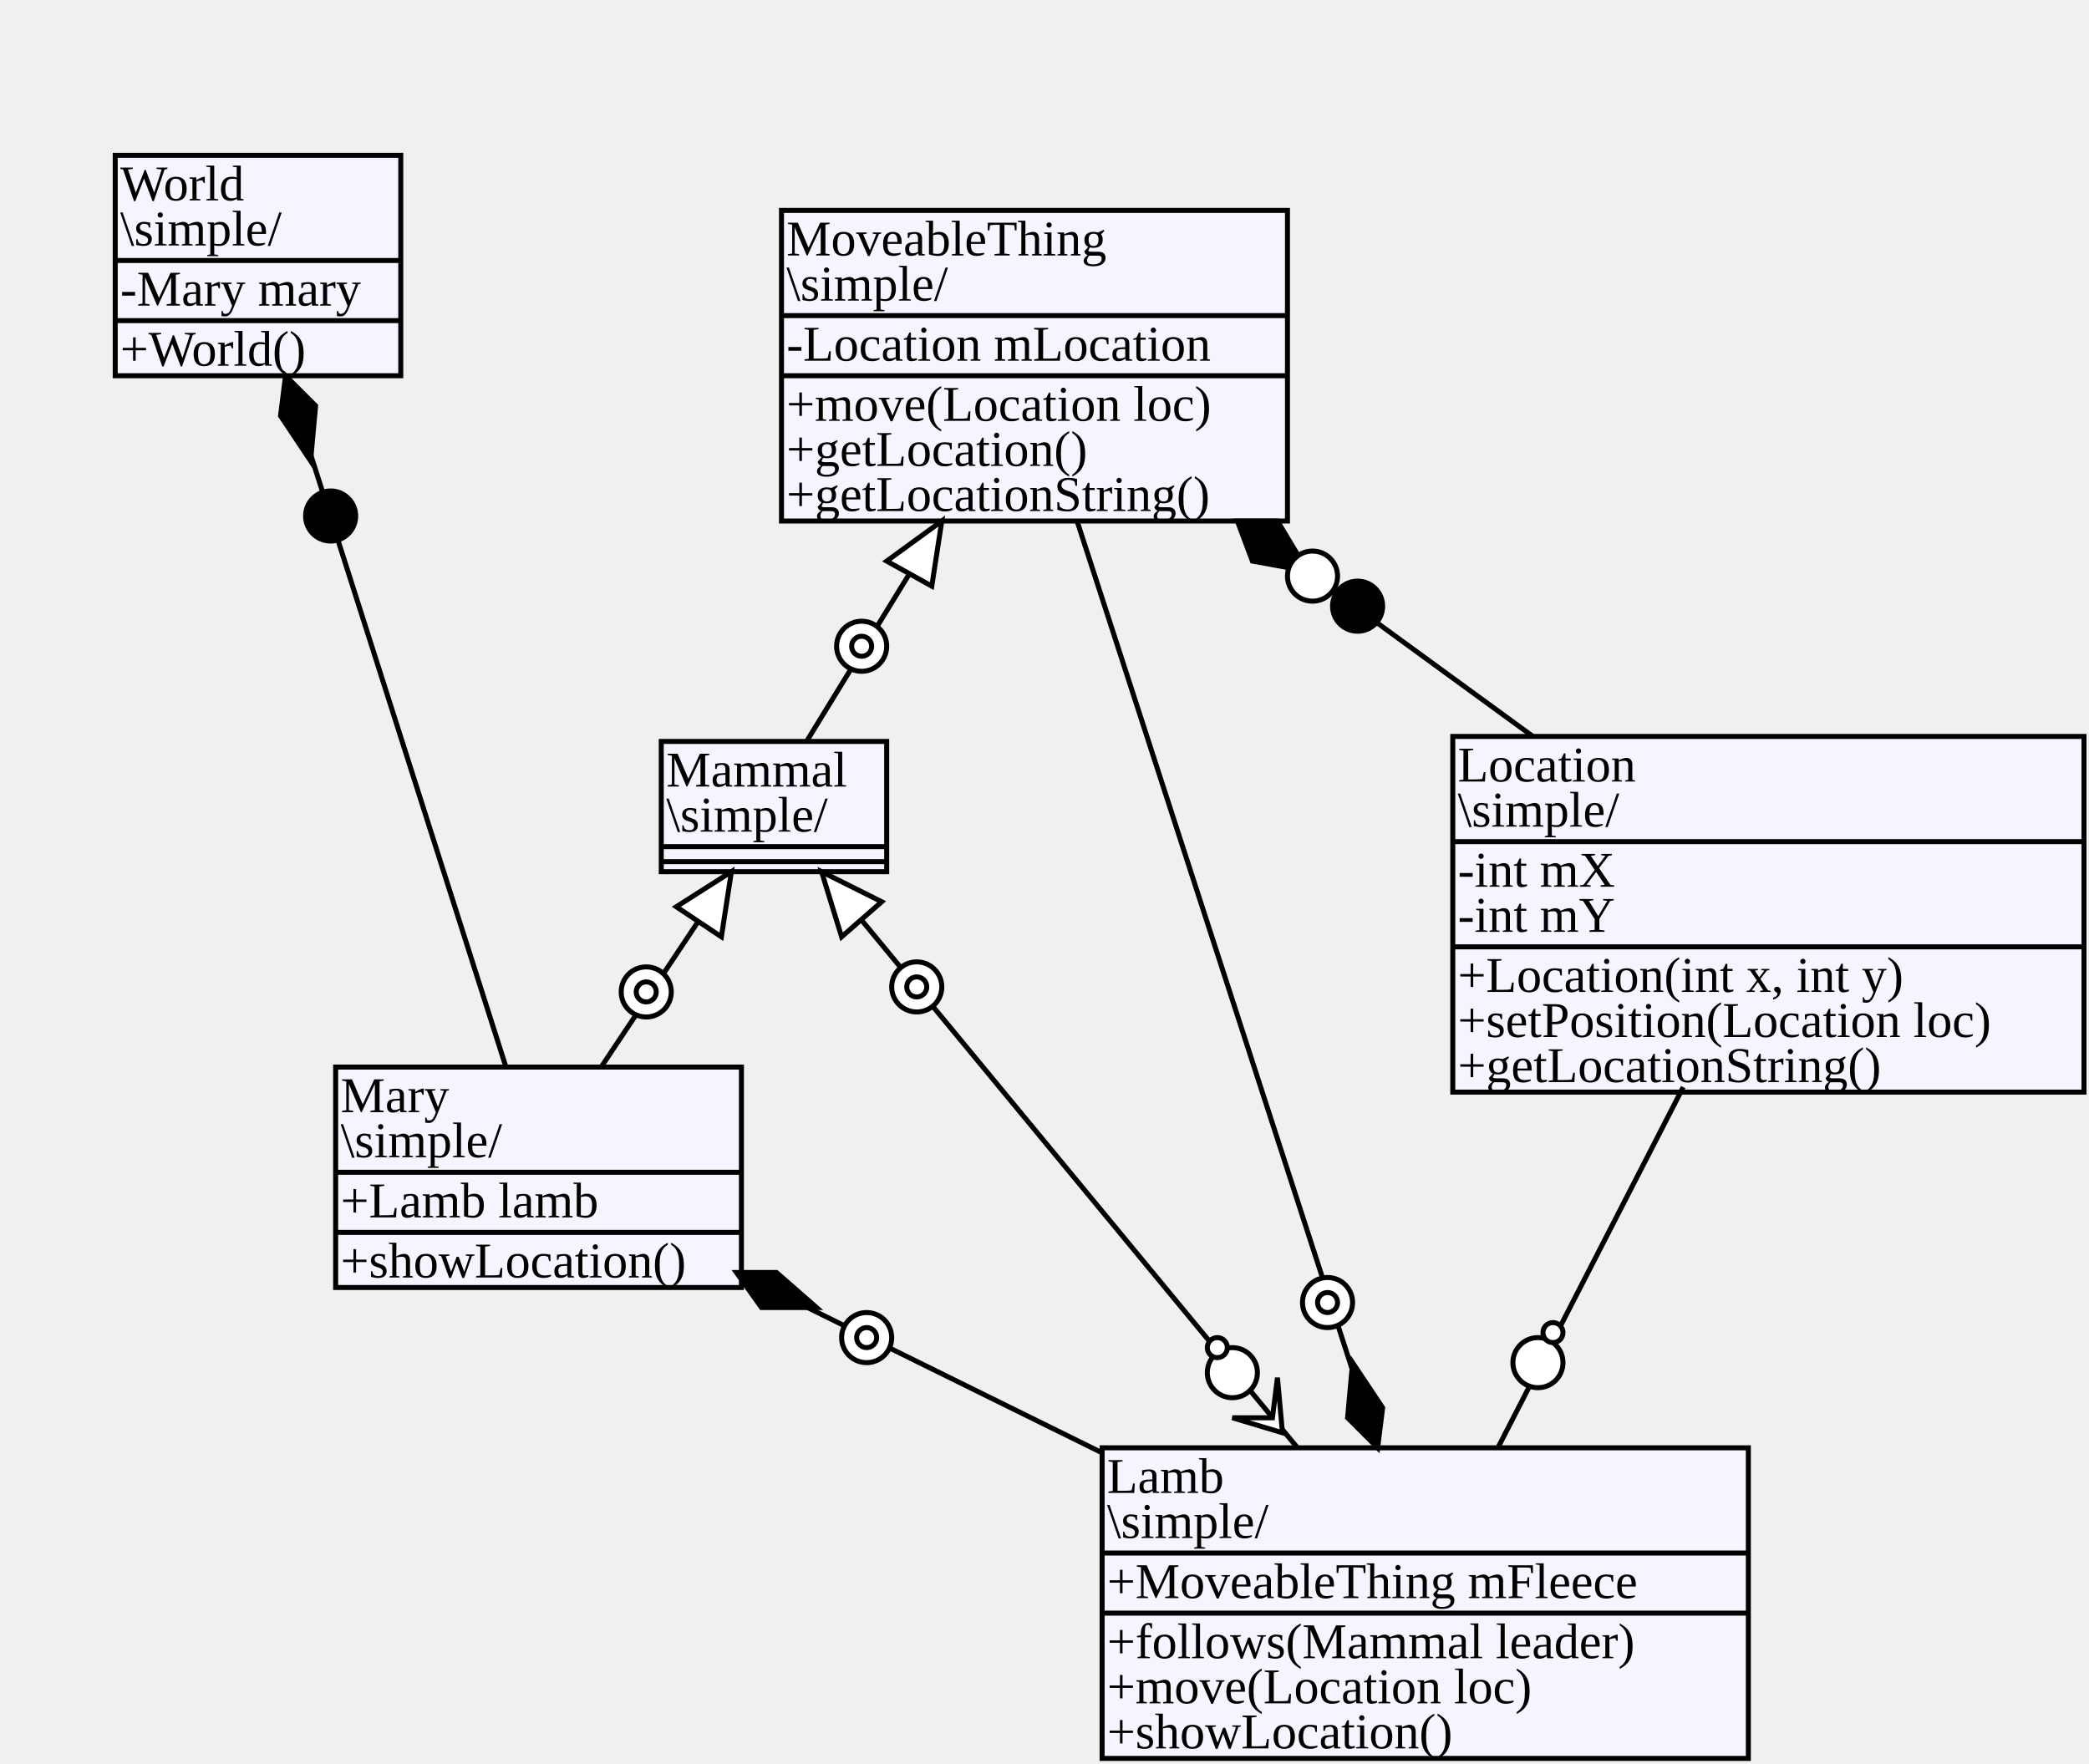
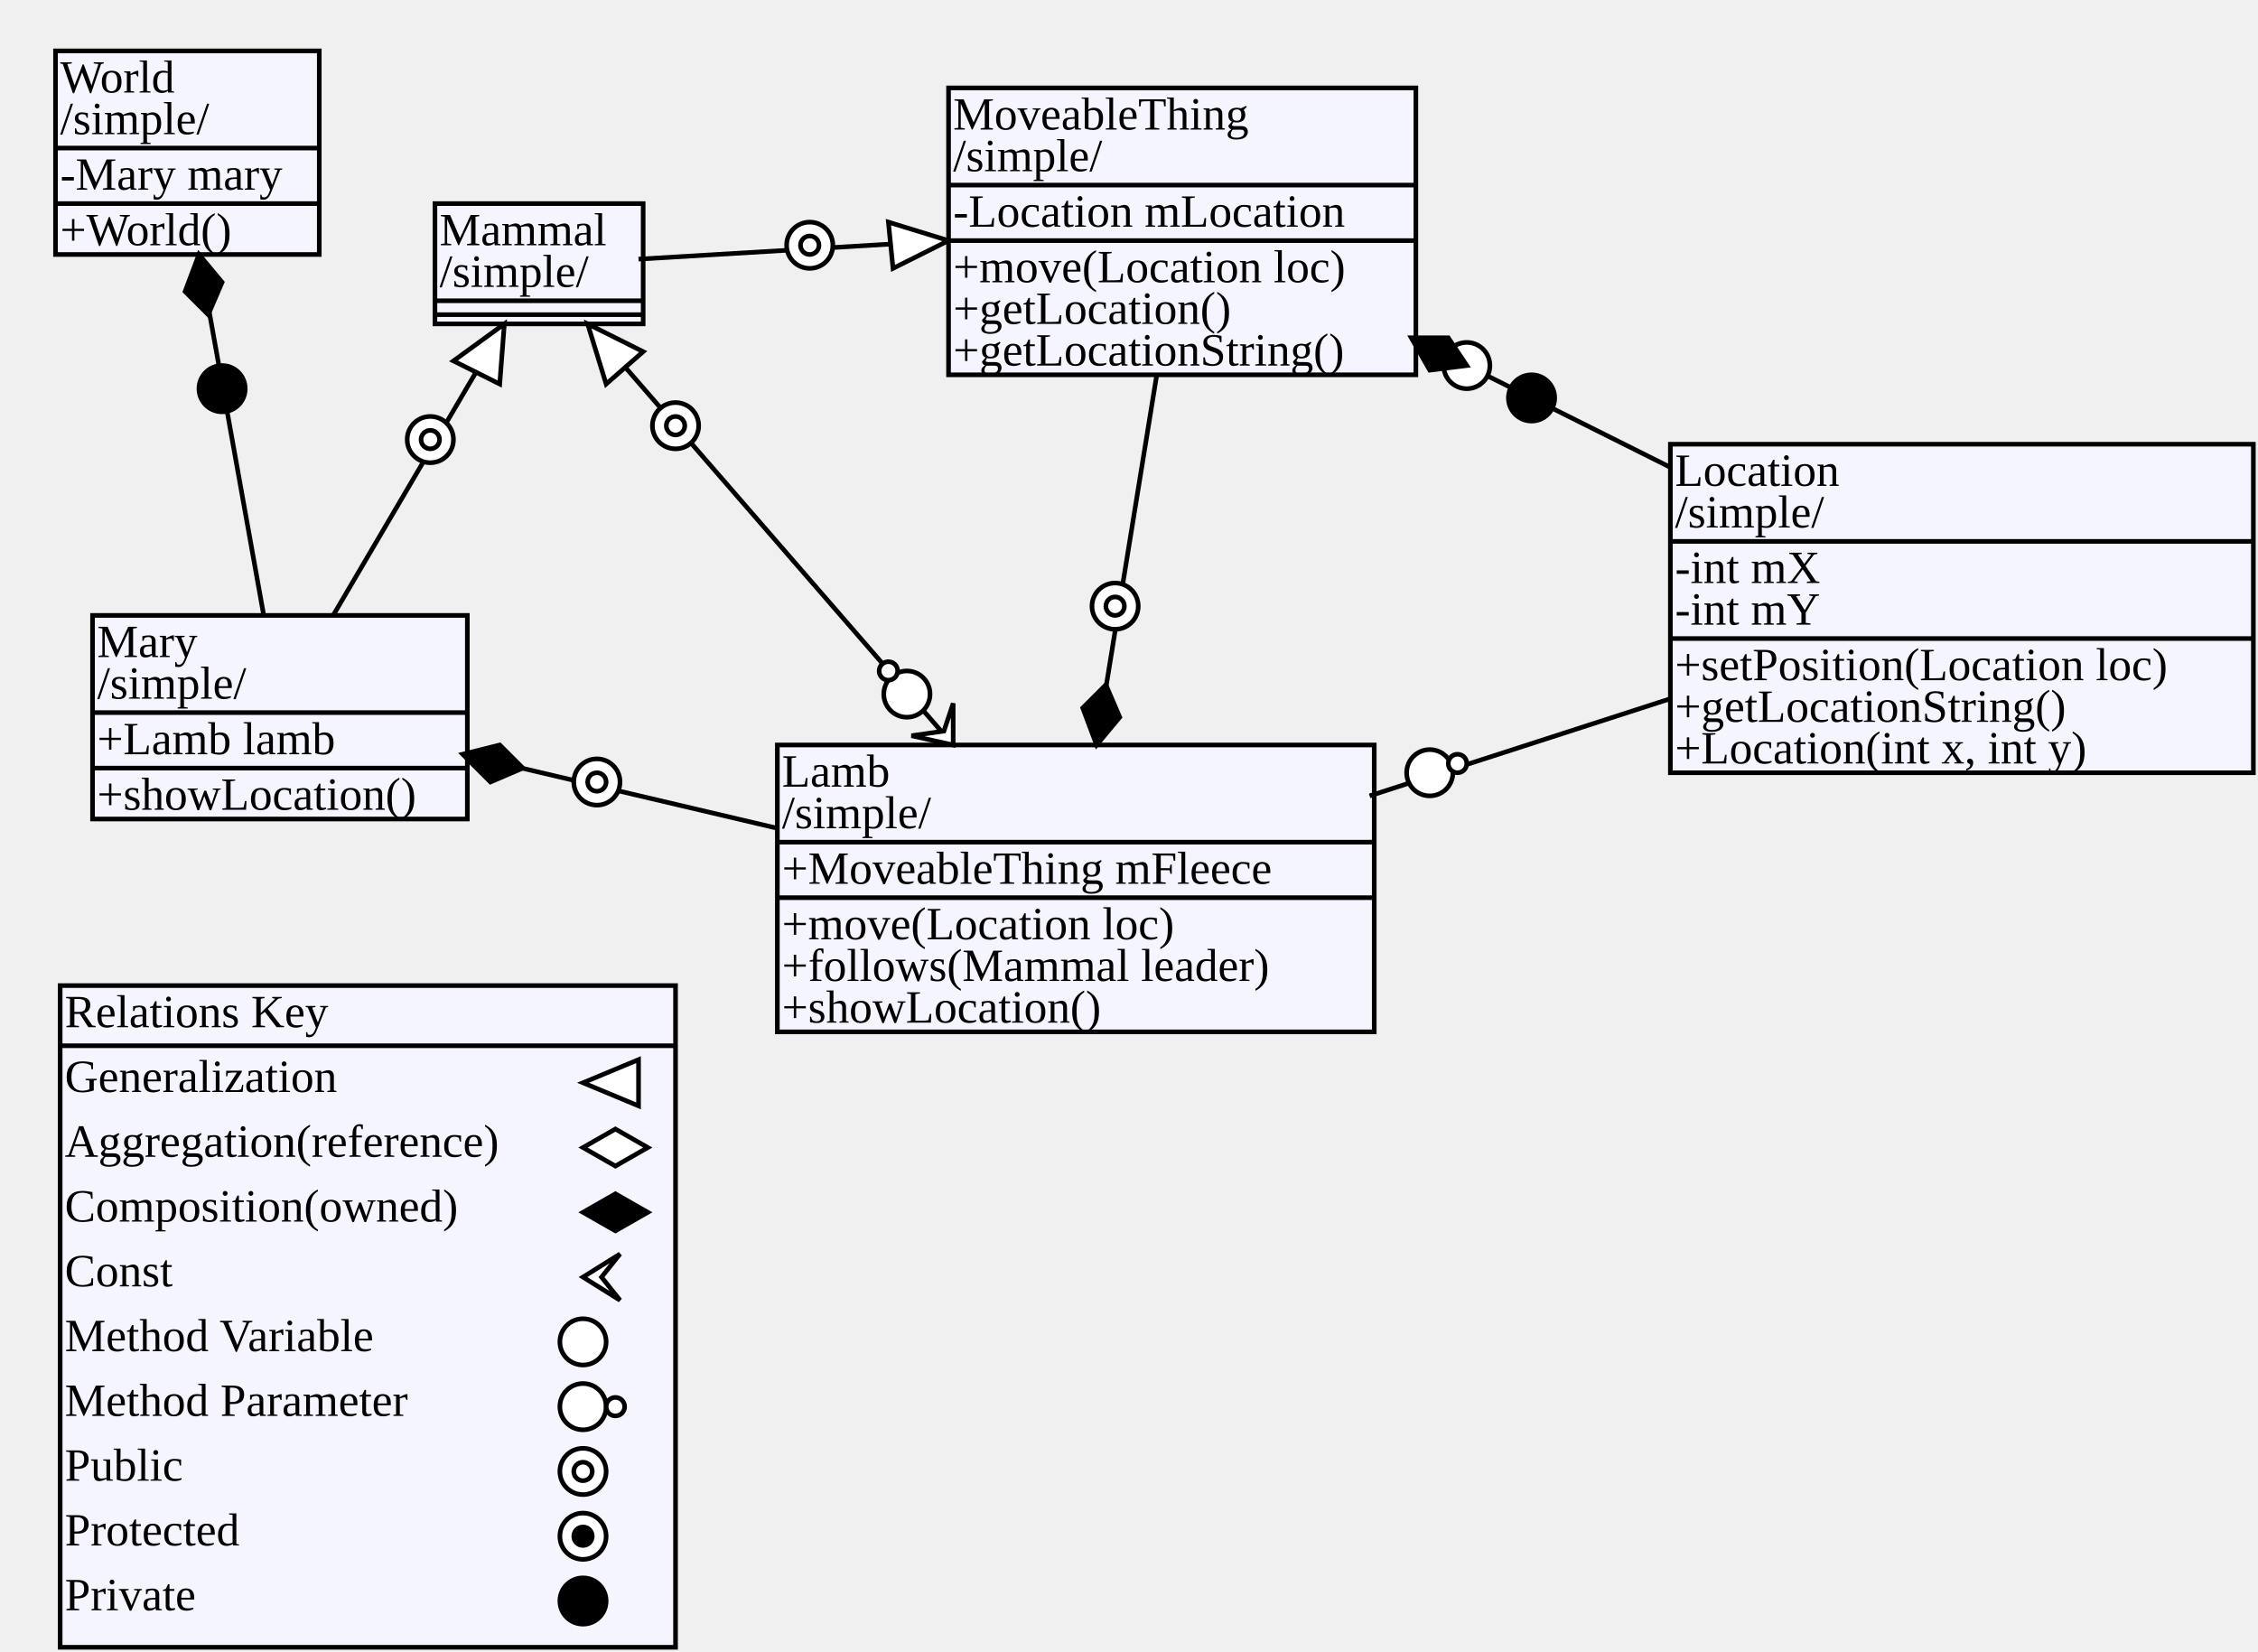
- <svg xmlns="http://www.w3.org/2000/svg" version="1.1" width="417" height="352">
+ <svg xmlns="http://www.w3.org/2000/svg" version="1.1" width="488" height="357">
  <g fill="#f5f5ff" stroke="rgb(0,0,0)" style="stroke-width:1">
-     <rect x="23" y="31" width="57" height="44" />
-     <line x1="23" y1="52" x2="80" y2="52" />
-     <line x1="23" y1="64" x2="80" y2="64" />
+     <rect x="13" y="213" width="133" height="143" />
+     <line x1="13" y1="226" x2="146" y2="226" />
+     <polygon points="126,234 138,239 138,229 126,234 " style="fill:#ffffff" />
+     <polygon points="126,248 133,252 140,248 133,244 126,248 " style="fill:#ffffff" />
+     <polygon points="126,262 133,266 140,262 133,258 126,262 " style="fill:#000000" />
+     <polygon points="126,276 134,281 130,276 134,271 126,276 " style="fill:#ffffff" />
+     <circle cx="126" cy="290" r="5" style="fill:#ffffff" />
+     <circle cx="126" cy="304" r="5" style="fill:#ffffff" />
+     <circle cx="133" cy="304" r="2" style="fill:#ffffff" />
+     <circle cx="126" cy="318" r="5" style="fill:#ffffff" />
+     <circle cx="126" cy="318" r="2" style="fill:#ffffff" />
+     <circle cx="126" cy="332" r="5" style="fill:#ffffff" />
+     <circle cx="126" cy="332" r="2" style="fill:#000000" />
+     <circle cx="126" cy="346" r="5" style="fill:#000000" />
+     <circle cx="126" cy="346" r="2" style="fill:#000000" />
  </g>
  <g font-size="10">
-     <text x="24" y="40">World</text>
-     <text x="24" y="49">\simple/</text>
-     <text x="24" y="61">-Mary mary</text>
-     <text x="24" y="73">+World()</text>
+     <text x="14" y="222">Relations Key</text>
+     <text x="14" y="236">Generalization</text>
+     <text x="14" y="250">Aggregation(reference)</text>
+     <text x="14" y="264">Composition(owned)</text>
+     <text x="14" y="278">Const</text>
+     <text x="14" y="292">Method Variable</text>
+     <text x="14" y="306">Method Parameter</text>
+     <text x="14" y="320">Public</text>
+     <text x="14" y="334">Protected</text>
+     <text x="14" y="348">Private</text>
  </g>
  <g fill="#f5f5ff" stroke="rgb(0,0,0)" style="stroke-width:1">
-     <rect x="67" y="213" width="81" height="44" />
-     <line x1="67" y1="234" x2="148" y2="234" />
-     <line x1="67" y1="246" x2="148" y2="246" />
+     <rect x="20" y="133" width="81" height="44" />
+     <line x1="20" y1="154" x2="101" y2="154" />
+     <line x1="20" y1="166" x2="101" y2="166" />
  </g>
  <g font-size="10">
-     <text x="68" y="222">Mary</text>
-     <text x="68" y="231">\simple/</text>
-     <text x="68" y="243">+Lamb lamb</text>
-     <text x="68" y="255">+showLocation()</text>
+     <text x="21" y="142">Mary</text>
+     <text x="21" y="151">/simple/</text>
+     <text x="21" y="163">+Lamb lamb</text>
+     <text x="21" y="175">+showLocation()</text>
  </g>
  <g fill="#f5f5ff" stroke="rgb(0,0,0)" style="stroke-width:1">
-     <rect x="220" y="289" width="129" height="62" />
-     <line x1="220" y1="310" x2="349" y2="310" />
-     <line x1="220" y1="322" x2="349" y2="322" />
+     <rect x="168" y="161" width="129" height="62" />
+     <line x1="168" y1="182" x2="297" y2="182" />
+     <line x1="168" y1="194" x2="297" y2="194" />
  </g>
  <g font-size="10">
-     <text x="221" y="298">Lamb</text>
-     <text x="221" y="307">\simple/</text>
-     <text x="221" y="319">+MoveableThing mFleece</text>
-     <text x="221" y="331">+follows(Mammal leader)</text>
-     <text x="221" y="340">+move(Location loc)</text>
-     <text x="221" y="349">+showLocation()</text>
+     <text x="169" y="170">Lamb</text>
+     <text x="169" y="179">/simple/</text>
+     <text x="169" y="191">+MoveableThing mFleece</text>
+     <text x="169" y="203">+move(Location loc)</text>
+     <text x="169" y="212">+follows(Mammal leader)</text>
+     <text x="169" y="221">+showLocation()</text>
  </g>
  <g fill="#f5f5ff" stroke="rgb(0,0,0)" style="stroke-width:1">
-     <rect x="132" y="148" width="45" height="26" />
-     <line x1="132" y1="169" x2="177" y2="169" />
-     <line x1="132" y1="172" x2="177" y2="172" />
+     <rect x="205" y="19" width="101" height="62" />
+     <line x1="205" y1="40" x2="306" y2="40" />
+     <line x1="205" y1="52" x2="306" y2="52" />
  </g>
  <g font-size="10">
-     <text x="133" y="157">Mammal</text>
-     <text x="133" y="166">\simple/</text>
+     <text x="206" y="28">MoveableThing</text>
+     <text x="206" y="37">/simple/</text>
+     <text x="206" y="49">-Location mLocation</text>
+     <text x="206" y="61">+move(Location loc)</text>
+     <text x="206" y="70">+getLocation()</text>
+     <text x="206" y="79">+getLocationString()</text>
  </g>
  <g fill="#f5f5ff" stroke="rgb(0,0,0)" style="stroke-width:1">
-     <rect x="156" y="42" width="101" height="62" />
-     <line x1="156" y1="63" x2="257" y2="63" />
-     <line x1="156" y1="75" x2="257" y2="75" />
+     <rect x="94" y="44" width="45" height="26" />
+     <line x1="94" y1="65" x2="139" y2="65" />
+     <line x1="94" y1="68" x2="139" y2="68" />
  </g>
  <g font-size="10">
-     <text x="157" y="51">MoveableThing</text>
-     <text x="157" y="60">\simple/</text>
-     <text x="157" y="72">-Location mLocation</text>
-     <text x="157" y="84">+move(Location loc)</text>
-     <text x="157" y="93">+getLocation()</text>
-     <text x="157" y="102">+getLocationString()</text>
+     <text x="95" y="53">Mammal</text>
+     <text x="95" y="62">/simple/</text>
  </g>
  <g fill="#f5f5ff" stroke="rgb(0,0,0)" style="stroke-width:1">
-     <rect x="290" y="147" width="126" height="71" />
-     <line x1="290" y1="168" x2="416" y2="168" />
-     <line x1="290" y1="189" x2="416" y2="189" />
+     <rect x="361" y="96" width="126" height="71" />
+     <line x1="361" y1="117" x2="487" y2="117" />
+     <line x1="361" y1="138" x2="487" y2="138" />
  </g>
  <g font-size="10">
-     <text x="291" y="156">Location</text>
-     <text x="291" y="165">\simple/</text>
-     <text x="291" y="177">-int mX</text>
-     <text x="291" y="186">-int mY</text>
-     <text x="291" y="198">+Location(int x, int y)</text>
-     <text x="291" y="207">+setPosition(Location loc)</text>
-     <text x="291" y="216">+getLocationString()</text>
+     <text x="362" y="105">Location</text>
+     <text x="362" y="114">/simple/</text>
+     <text x="362" y="126">-int mX</text>
+     <text x="362" y="135">-int mY</text>
+     <text x="362" y="147">+setPosition(Location loc)</text>
+     <text x="362" y="156">+getLocationString()</text>
+     <text x="362" y="165">+Location(int x, int y)</text>
  </g>
  <g fill="#f5f5ff" stroke="rgb(0,0,0)" style="stroke-width:1">
-     <line x1="57" y1="75" x2="101" y2="213" />
-     <polygon points="57,75 56,83 62,92 63,81 57,75 " style="fill:#000000" />
-     <circle cx="66" cy="103" r="5" style="fill:#000000" />
-     <circle cx="66" cy="103" r="2" style="fill:#000000" />
-     <line x1="147" y1="254" x2="220" y2="290" />
-     <polygon points="147,254 152,261 163,261 155,254 147,254 " style="fill:#000000" />
-     <circle cx="173" cy="267" r="5" style="fill:#ffffff" />
-     <circle cx="173" cy="267" r="2" style="fill:#ffffff" />
-     <line x1="120" y1="213" x2="146" y2="174" />
-     <polygon points="146,174 135,181 144,187 146,174 " style="fill:#ffffff" />
-     <circle cx="129" cy="198" r="5" style="fill:#ffffff" />
-     <circle cx="129" cy="198" r="2" style="fill:#ffffff" />
-     <line x1="259" y1="289" x2="164" y2="174" />
-     <polygon points="256,286 255,275 254,283 246,283 256,286 " style="fill:#ffffff" />
-     <circle cx="246" cy="274" r="5" style="fill:#ffffff" />
-     <circle cx="243" cy="269" r="2" style="fill:#ffffff" />
-     <polygon points="164,174 168,187 176,180 164,174 " style="fill:#ffffff" />
-     <circle cx="183" cy="197" r="5" style="fill:#ffffff" />
-     <circle cx="183" cy="197" r="2" style="fill:#ffffff" />
-     <line x1="275" y1="289" x2="215" y2="104" />
-     <polygon points="275,289 276,281 270,272 269,283 275,289 " style="fill:#000000" />
-     <circle cx="265" cy="260" r="5" style="fill:#ffffff" />
-     <circle cx="265" cy="260" r="2" style="fill:#ffffff" />
-     <line x1="299" y1="289" x2="336" y2="217" />
-     <circle cx="307" cy="272" r="5" style="fill:#ffffff" />
-     <circle cx="310" cy="266" r="2" style="fill:#ffffff" />
-     <line x1="161" y1="148" x2="188" y2="104" />
-     <polygon points="188,104 177,112 186,117 188,104 " style="fill:#ffffff" />
-     <circle cx="172" cy="129" r="5" style="fill:#ffffff" />
-     <circle cx="172" cy="129" r="2" style="fill:#ffffff" />
-     <line x1="247" y1="104" x2="306" y2="147" />
-     <polygon points="247,104 250,112 261,114 255,104 247,104 " style="fill:#000000" />
-     <circle cx="262" cy="115" r="5" style="fill:#ffffff" />
-     <circle cx="271" cy="121" r="5" style="fill:#000000" />
-     <circle cx="271" cy="121" r="2" style="fill:#000000" />
+     <rect x="12" y="11" width="57" height="44" />
+     <line x1="12" y1="32" x2="69" y2="32" />
+     <line x1="12" y1="44" x2="69" y2="44" />
+   </g>
+   <g font-size="10">
+     <text x="13" y="20">World</text>
+     <text x="13" y="29">/simple/</text>
+     <text x="13" y="41">-Mary mary</text>
+     <text x="13" y="53">+World()</text>
+   </g>
+   <g fill="#f5f5ff" stroke="rgb(0,0,0)" style="stroke-width:1">
+     <line x1="100" y1="163" x2="168" y2="179" />
+     <circle cx="129" cy="169" r="5" style="fill:#ffffff" />
+     <circle cx="129" cy="169" r="2" style="fill:#ffffff" />
+     <polygon points="100,163 106,169 113,166 108,161 100,163 " style="fill:#000000" />
+     <line x1="72" y1="133" x2="109" y2="70" />
+     <circle cx="93" cy="95" r="5" style="fill:#ffffff" />
+     <circle cx="93" cy="95" r="2" style="fill:#ffffff" />
+     <polygon points="109,70 98,78 108,83 109,70 " style="fill:#ffffff" />
+     <line x1="57" y1="133" x2="43" y2="55" />
+     <circle cx="48" cy="84" r="5" style="fill:#000000" />
+     <circle cx="48" cy="84" r="2" style="fill:#000000" />
+     <polygon points="43,55 40,63 45,68 48,61 43,55 " style="fill:#000000" />
+     <line x1="237" y1="161" x2="250" y2="81" />
+     <circle cx="241" cy="131" r="5" style="fill:#ffffff" />
+     <circle cx="241" cy="131" r="2" style="fill:#ffffff" />
+     <polygon points="237,161 242,155 239,148 234,153 237,161 " style="fill:#000000" />
+     <line x1="206" y1="161" x2="127" y2="70" />
+     <polygon points="206,161 206,152 204,158 197,159 206,161 " style="fill:#ffffff" />
+     <circle cx="196" cy="150" r="5" style="fill:#ffffff" />
+     <circle cx="192" cy="145" r="2" style="fill:#ffffff" />
+     <circle cx="146" cy="92" r="5" style="fill:#ffffff" />
+     <circle cx="146" cy="92" r="2" style="fill:#ffffff" />
+     <polygon points="127,70 131,83 139,76 127,70 " style="fill:#ffffff" />
+     <line x1="296" y1="172" x2="361" y2="151" />
+     <circle cx="309" cy="167" r="5" style="fill:#ffffff" />
+     <circle cx="315" cy="165" r="2" style="fill:#ffffff" />
+     <line x1="205" y1="52" x2="138" y2="56" />
+     <circle cx="175" cy="53" r="5" style="fill:#ffffff" />
+     <circle cx="175" cy="53" r="2" style="fill:#ffffff" />
+     <polygon points="205,52 192,48 193,58 205,52 " style="fill:#ffffff" />
+     <line x1="305" y1="73" x2="361" y2="101" />
+     <circle cx="317" cy="79" r="5" style="fill:#ffffff" />
+     <circle cx="331" cy="86" r="5" style="fill:#000000" />
+     <circle cx="331" cy="86" r="2" style="fill:#000000" />
+     <polygon points="305,73 309,80 317,79 313,73 305,73 " style="fill:#000000" />
  </g>
</svg>
